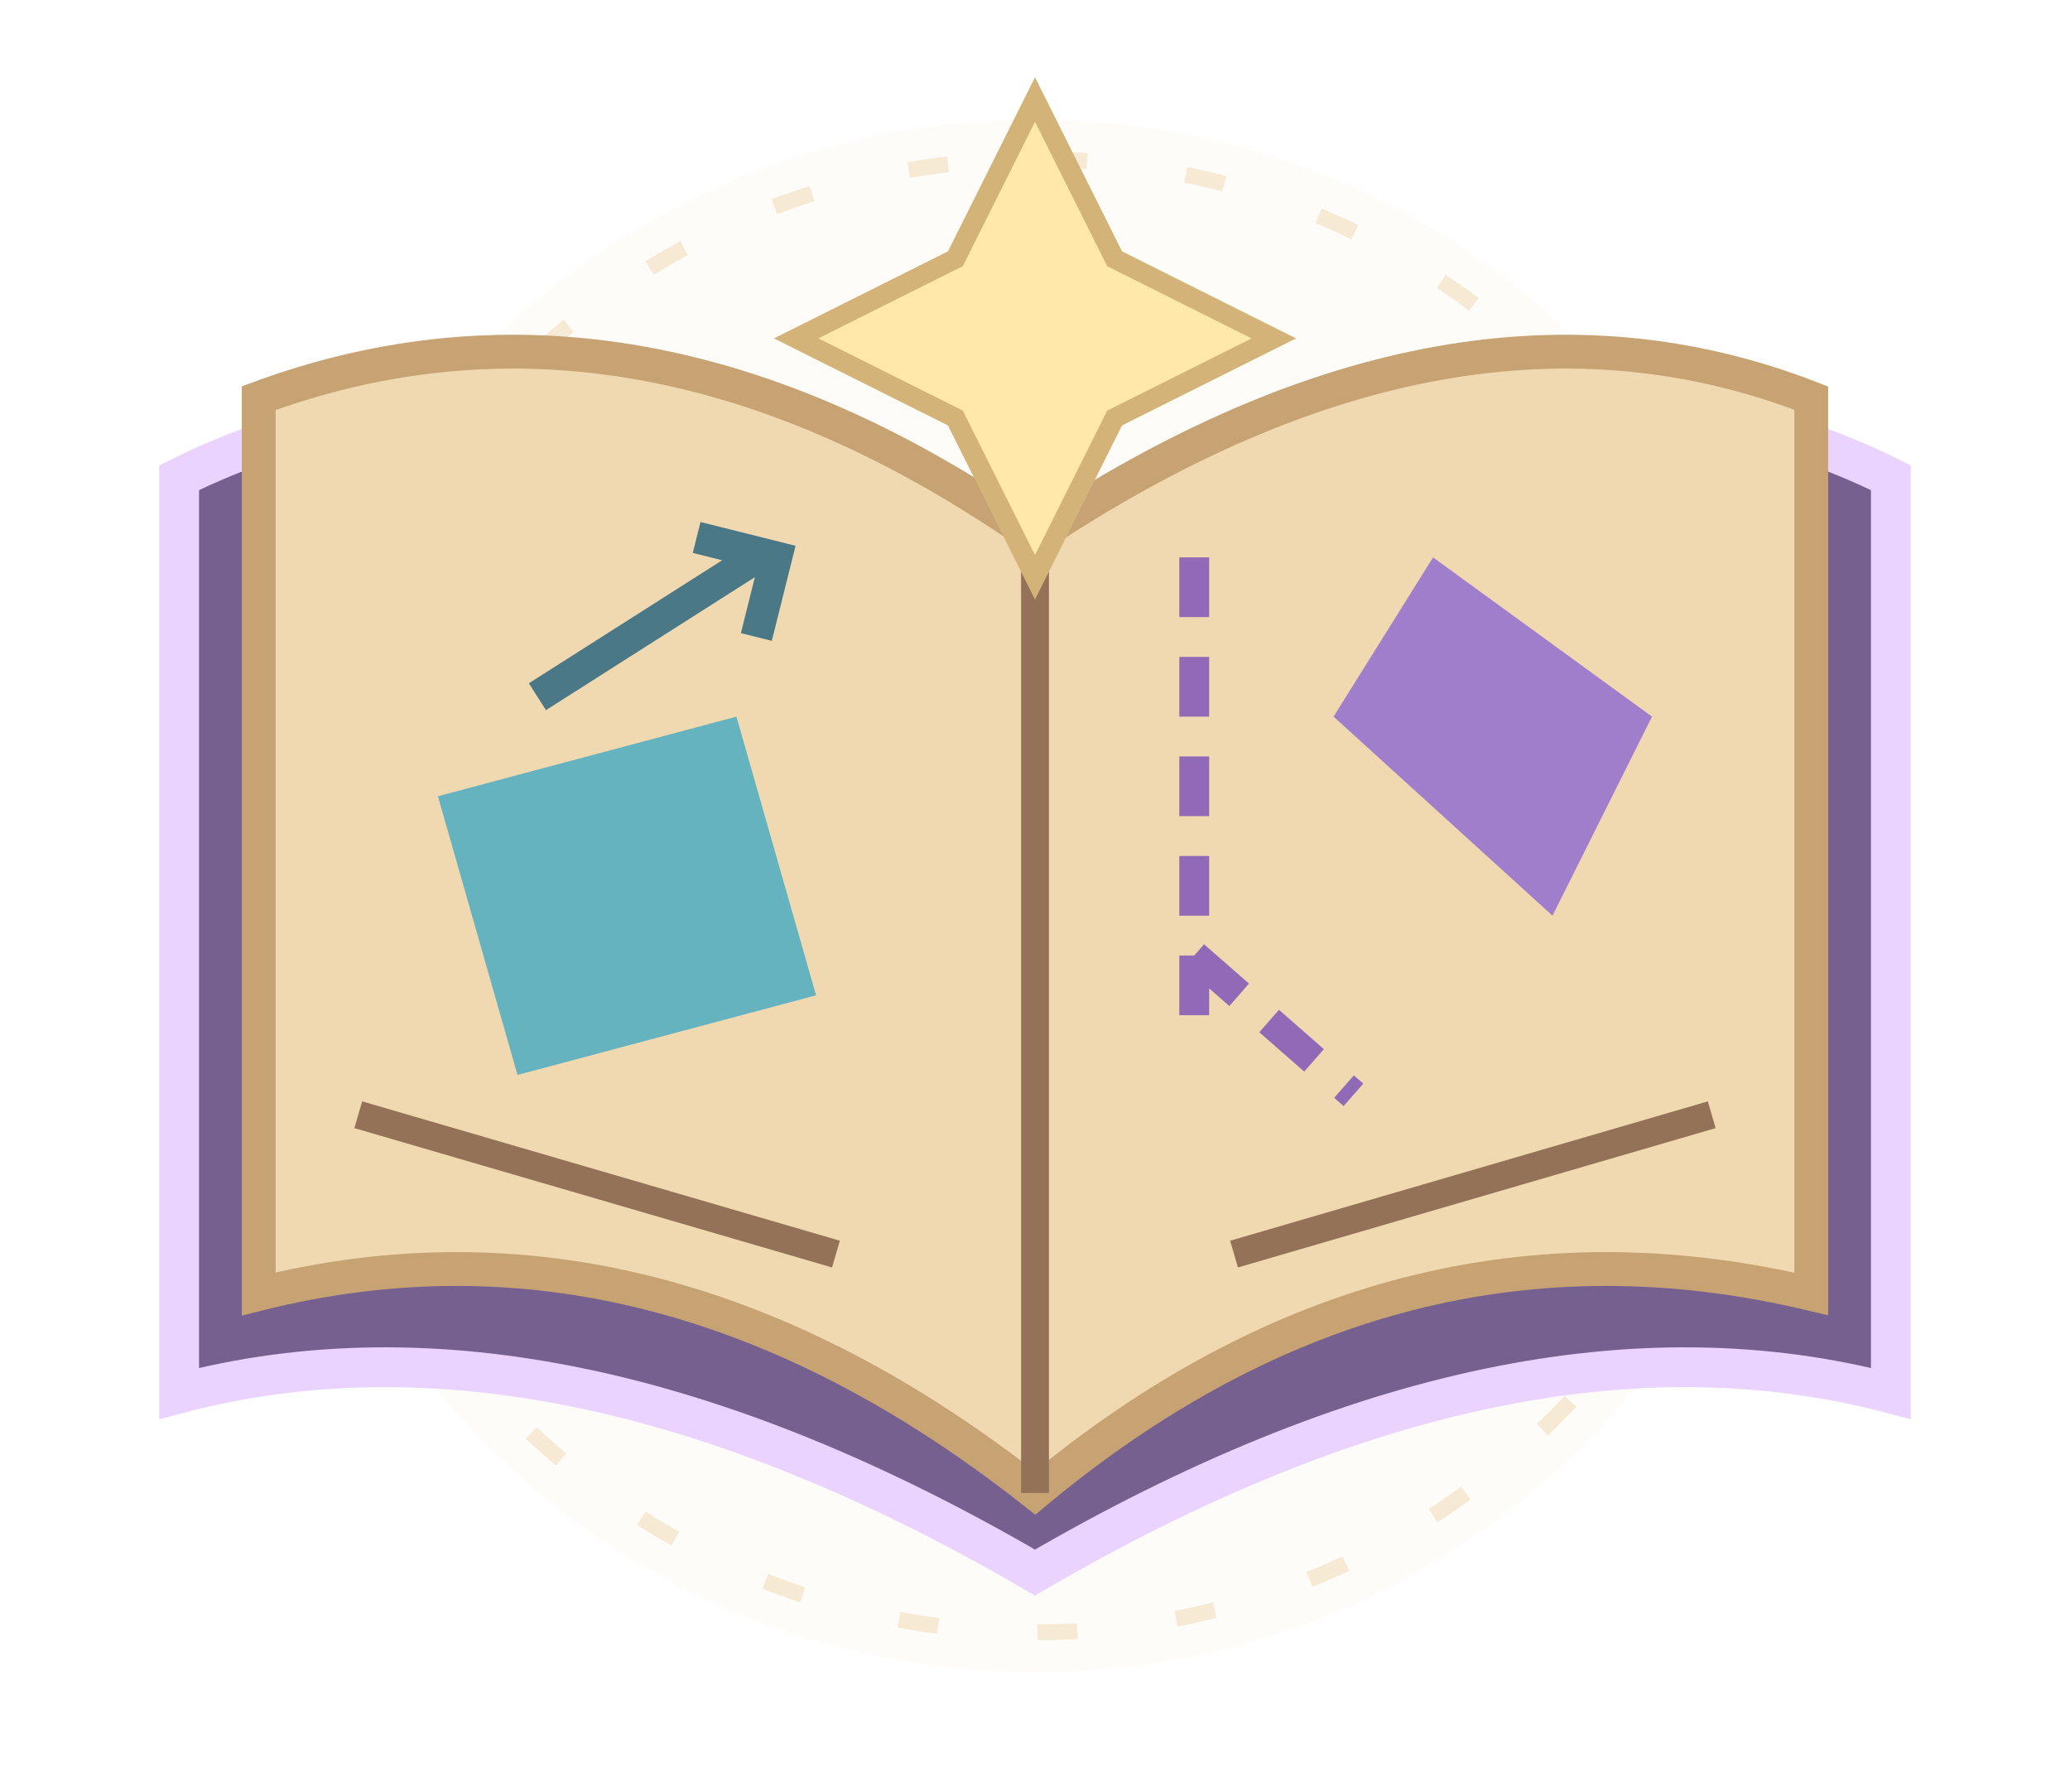
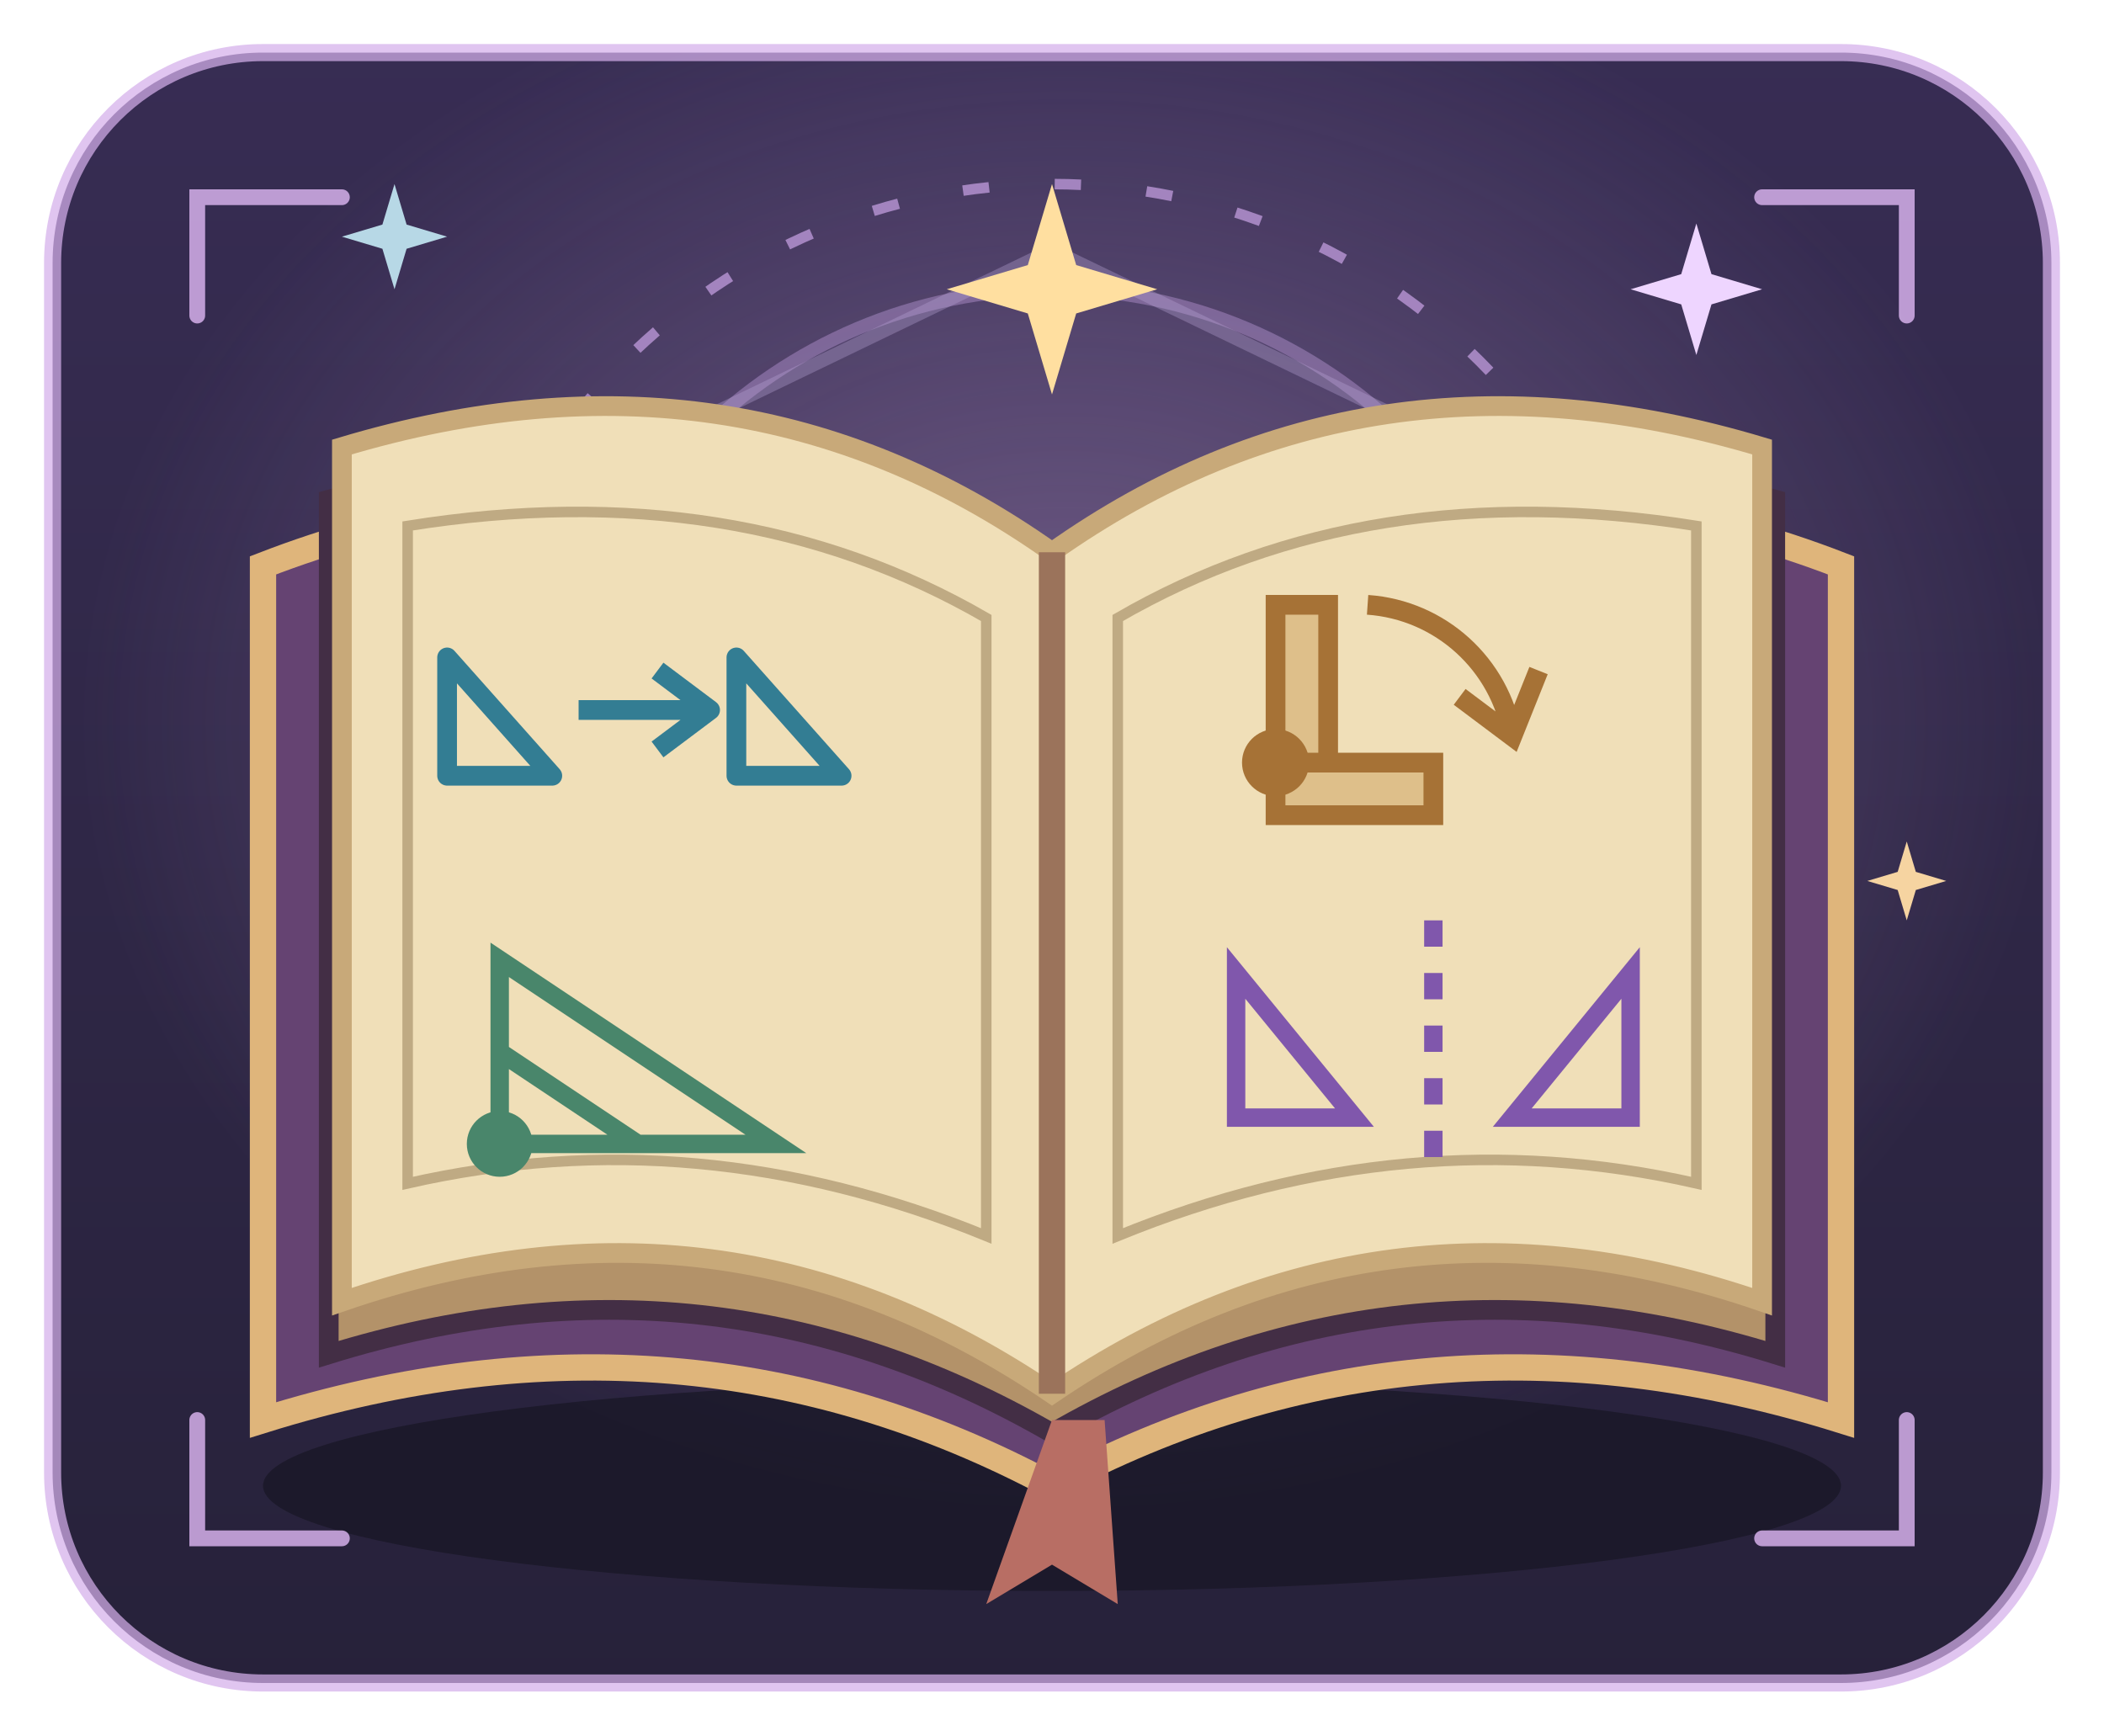
- <svg xmlns="http://www.w3.org/2000/svg" viewBox="0 0 104 90" fill="none">
-   <circle cx="52" cy="45" r="39" fill="#e9c993" opacity=".055" />
-   <circle cx="52" cy="45" r="37" stroke="#e9c993" stroke-width=".8" stroke-dasharray="2 5" opacity=".35" />
-   <path d="M9 24Q27 15 52 29Q77 15 95 24V70Q76 65 52 79Q28 65 9 70Z" fill="#76608f" stroke="#ead3ff" stroke-width="2" />
-   <path d="M13 20Q32 13 52 27Q73 13 91 20V65Q70 60 52 75Q33 60 13 65Z" fill="#f0d9b1" stroke="#c7a273" stroke-width="1.7" />
-   <path d="M52 27V75M18 56 42 63M62 63 86 56" stroke="#937257" stroke-width="1.4" />
-   <path d="m22 40 15-4 4 14-15 4Z" fill="#4eadc3" opacity=".85" />
-   <path d="M27 35 38 28m-3-1 4 1-1 4" stroke="#4b7887" stroke-width="1.6" fill="none" />
-   <path d="m67 36 5-8 11 8-5 10Z" fill="#a17ecb" />
-   <path d="M60 28V52M60 48 68 55" stroke="#906ab6" stroke-width="1.5" stroke-dasharray="3 2" />
-   <path d="M52 5 56 13 64 17 56 21 52 29 48 21 40 17 48 13Z" fill="#ffe8aa" stroke="#d3b378" />
+ <svg xmlns="http://www.w3.org/2000/svg" viewBox="0 0 160 132">
+   <defs>
+     <linearGradient id="bg" x2="0%" y2="100%">
+       <stop stop-color="#382d54" />
+       <stop offset="1" stop-color="#262139" />
+     </linearGradient>
+     <radialGradient id="light">
+       <stop stop-color="#d5afea" stop-opacity=".65" />
+       <stop offset="1" stop-color="#d5afea" stop-opacity="0" />
+     </radialGradient>
+     <linearGradient id="gold" x2="85%" y2="100%">
+       <stop stop-color="#ffedb9" />
+       <stop offset=".55" stop-color="#c79760" />
+       <stop offset="1" stop-color="#795343" />
+     </linearGradient>
+     <clipPath id="frame">
+       <rect x="4" y="4" width="152" height="124" rx="16" />
+     </clipPath>
+   </defs>
+   <g clip-path="url(#frame)">
+     <rect width="160" height="132" fill="url(#bg)" />
+     <ellipse cx="81" cy="55" rx="75" ry="60" fill="url(#light)" opacity=".6" />
+     <circle cx="80" cy="60" r="46" fill="none" stroke="#c9a3e5" stroke-width=".8" stroke-dasharray="2 5" opacity=".7" />
+     <circle cx="80" cy="60" r="38" fill="none" stroke="#c9a3e5" stroke-opacity=".38" />
+     <path d="M80 19l29 14 14 29-14 29-29 14-29-14-14-29 14-29Z" fill="none" stroke="#b8a3d5" opacity=".35" />
+     <ellipse cx="80" cy="113" rx="60" ry="8" fill="#171523" opacity=".7" />
+     <path d="M20 43q31-12 60 5 29-17 60-5v65q-32-10-60 5-28-15-60-5Z" fill="#654372" stroke="#dfb57b" stroke-width="2" />
+     <path d="M25 38q29-8 55 7 26-15 55-7v65q-29-9-55 6-26-15-55-6Z" fill="#b39269" stroke="#432e45" stroke-width="1.5" />
+     <path d="M26 34q30-9 54 8 24-17 54-8v65q-29-10-54 7-25-17-54-7Z" fill="#f0dfb8" stroke="#c8a979" stroke-width="1.5" />
+     <path d="M80 42v64" stroke="#9b735b" stroke-width="2" />
+     <path d="M31 40q25-4 44 7v47q-22-9-44-4Zm54 7q19-11 44-7v50q-22-5-44 4Z" fill="none" stroke="#bfaa83" stroke-width=".8" />
+     <g stroke="#337d93" stroke-width="1.5" fill="none" stroke-linejoin="round">
+       <path d="M34 59v-9l8 9Z M56 59v-9l8 9Z" />
+       <path d="M44 54h10m-4-3 4 3-4 3" />
+     </g>
+     <g stroke="#a67236" stroke-width="1.5" fill="none">
+       <path d="M97 58v-12h4v12Zm0 0h12v4H97Z" fill="#c99a54" fill-opacity=".45" />
+       <path d="M104 46a12 12 0 0 1 11 10m-4-3 4 3 2-5" />
+       <circle cx="97" cy="58" r="1.8" fill="#a67236" />
+     </g>
+     <g stroke="#49866b" stroke-width="1.4" fill="none">
+       <path d="M38 87V73l21 14Z M38 87V80l10.5 7Z" />
+       <circle cx="38" cy="87" r="1.8" fill="#49866b" />
+     </g>
+     <g stroke="#8057ac" stroke-width="1.4" fill="none">
+       <path d="M109 70v20" stroke-dasharray="2 2" />
+       <path d="M94 85v-11l9 11ZM124 85v-11l-9 11Z" />
+     </g>
+     <path d="M80 108 75 122l5-3 5 3-1-14" fill="#b86e64" />
+     <path d="M80 14l1.84 6.16 6.16 1.84-6.16 1.84-1.84 6.16-1.84-6.16-6.16-1.84 6.16-1.84Z" fill="#ffdfa0" />
+     <path d="M30 14l0.92 3.08 3.08 0.92-3.08 0.92-0.92 3.08-0.92-3.08-3.08-0.92 3.08-0.92Z" fill="#b7d8e6" />
+     <path d="M129 17l1.15 3.85 3.85 1.15-3.85 1.15-1.15 3.85-1.15-3.85-3.85-1.15 3.85-1.15Z" fill="#eed5ff" />
+     <path d="M145 64l0.69 2.31 2.31 0.69-2.31 0.69-0.69 2.31-0.69-2.31-2.31-0.69 2.31-0.69Z" fill="#f6d4a1" />
+   </g>
+   <rect x="4" y="4" width="152" height="124" rx="16" fill="none" stroke="#d5afea" stroke-opacity=".72" stroke-width="1.3" />
+   <path d="M15 24V15h11M134 15h11v9M15 108v9h11M134 117h11v-9" fill="none" stroke="#d5afea" stroke-width="1.2" stroke-linecap="round" opacity=".85" />
</svg>
